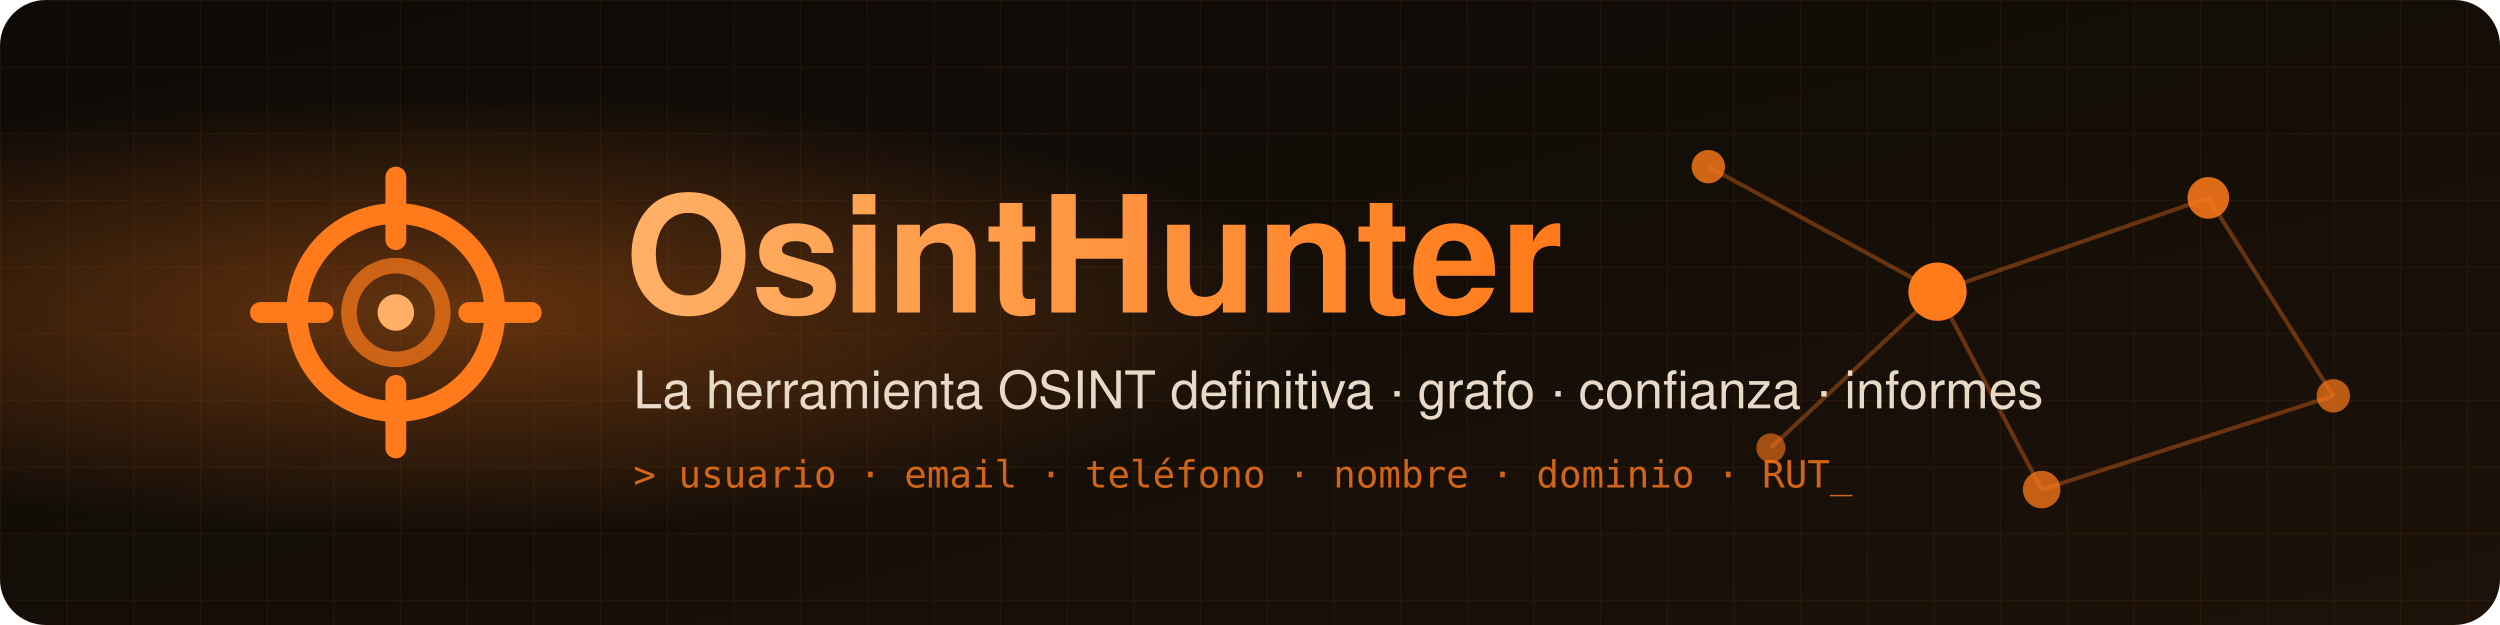
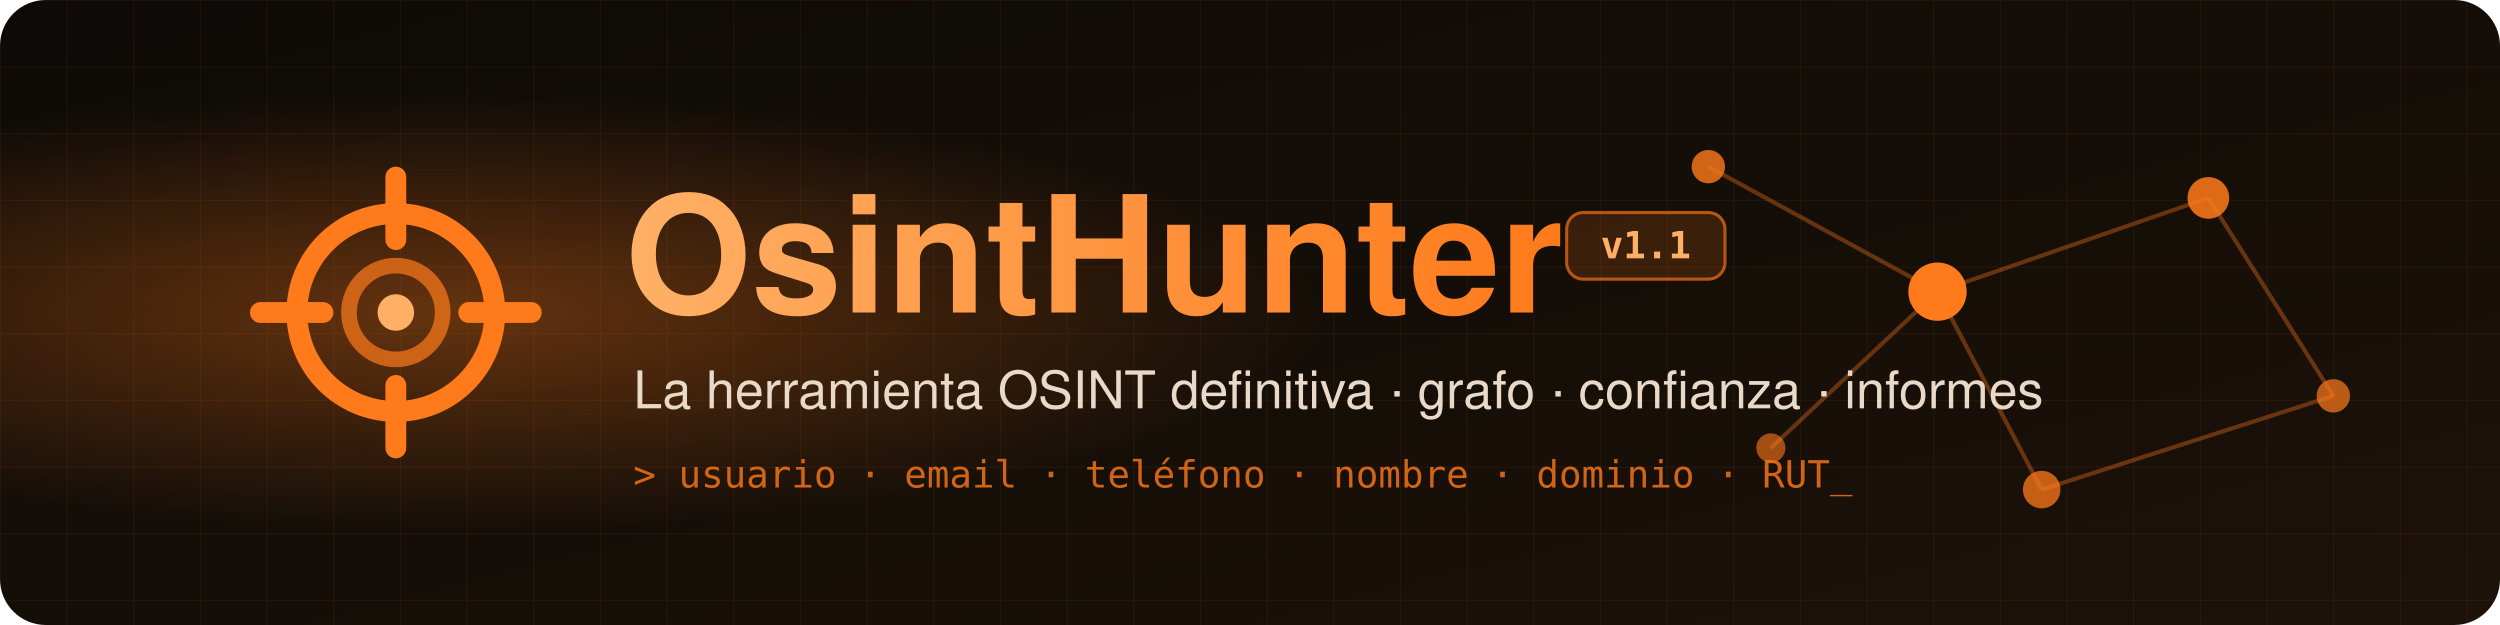
<svg xmlns="http://www.w3.org/2000/svg" viewBox="0 0 1200 300" width="1200" height="300">
  <defs>
    <linearGradient id="bg" x1="0" y1="0" x2="1" y2="1">
      <stop offset="0" stop-color="#0d0a07" />
      <stop offset="1" stop-color="#1c1209" />
    </linearGradient>
    <linearGradient id="txt" x1="0" y1="0" x2="1" y2="0">
      <stop offset="0" stop-color="#ffb066" />
      <stop offset="1" stop-color="#ff7a1a" />
    </linearGradient>
    <radialGradient id="glow" cx=".18" cy=".5" r=".35">
      <stop offset="0" stop-color="#ff7a1a" stop-opacity=".35" />
      <stop offset="1" stop-color="#ff7a1a" stop-opacity="0" />
    </radialGradient>
    <pattern id="grid" width="32" height="32" patternUnits="userSpaceOnUse">
      <path d="M32 0H0V32" fill="none" stroke="#ff7a1a" stroke-opacity=".07" stroke-width="1" />
    </pattern>
  </defs>
  <rect width="1200" height="300" rx="22" fill="url(#bg)" />
  <rect width="1200" height="300" rx="22" fill="url(#grid)" />
  <rect width="1200" height="300" rx="22" fill="url(#glow)" />
  <g stroke="#ff7a1a" stroke-opacity=".35" stroke-width="2">
    <line x1="820" y1="80" x2="930" y2="140" />
    <line x1="930" y1="140" x2="1060" y2="95" />
    <line x1="930" y1="140" x2="980" y2="235" />
    <line x1="930" y1="140" x2="850" y2="215" />
    <line x1="1060" y1="95" x2="1120" y2="190" />
    <line x1="980" y1="235" x2="1120" y2="190" />
  </g>
  <g fill="#ff7a1a">
    <circle cx="930" cy="140" r="14" />
    <circle cx="820" cy="80" r="8" opacity=".8" />
    <circle cx="1060" cy="95" r="10" opacity=".85" />
    <circle cx="980" cy="235" r="9" opacity=".75" />
    <circle cx="850" cy="215" r="7" opacity=".6" />
    <circle cx="1120" cy="190" r="8" opacity=".7" />
  </g>
  <g transform="translate(110 70) scale(2.5)">
    <circle cx="32" cy="32" r="19" fill="none" stroke="#ff7a1a" stroke-width="4" />
    <circle cx="32" cy="32" r="9" fill="none" stroke="#ff7a1a" stroke-width="3" opacity=".7" />
    <circle cx="32" cy="32" r="3.5" fill="#ffb066" />
    <path d="M32 6v12M32 46v12M6 32h12M46 32h12" stroke="#ff7a1a" stroke-width="4" stroke-linecap="round" />
  </g>
  <text x="300" y="150" font-family="Segoe UI, Helvetica, Arial, sans-serif" font-size="78" font-weight="800" fill="url(#txt)">OsintHunter</text>
+   <rect x="752" y="102" width="76" height="32" rx="8" fill="#ff7a1a" fill-opacity=".16" stroke="#ff7a1a" stroke-opacity=".65" stroke-width="1.5" />
+   <text x="790" y="124" text-anchor="middle" font-family="Consolas, Menlo, monospace" font-size="18" font-weight="700" fill="#ffb066">v1.1</text>
  <text x="304" y="196" font-family="Segoe UI, Helvetica, Arial, sans-serif" font-size="25" fill="#e8d9c8">La herramienta OSINT definitiva · grafo · confianza · informes</text>
  <text x="304" y="234" font-family="Consolas, Menlo, monospace" font-size="18" fill="#ff7a1a" fill-opacity=".8">&gt; usuario · email · teléfono · nombre · dominio · RUT_</text>
</svg>
